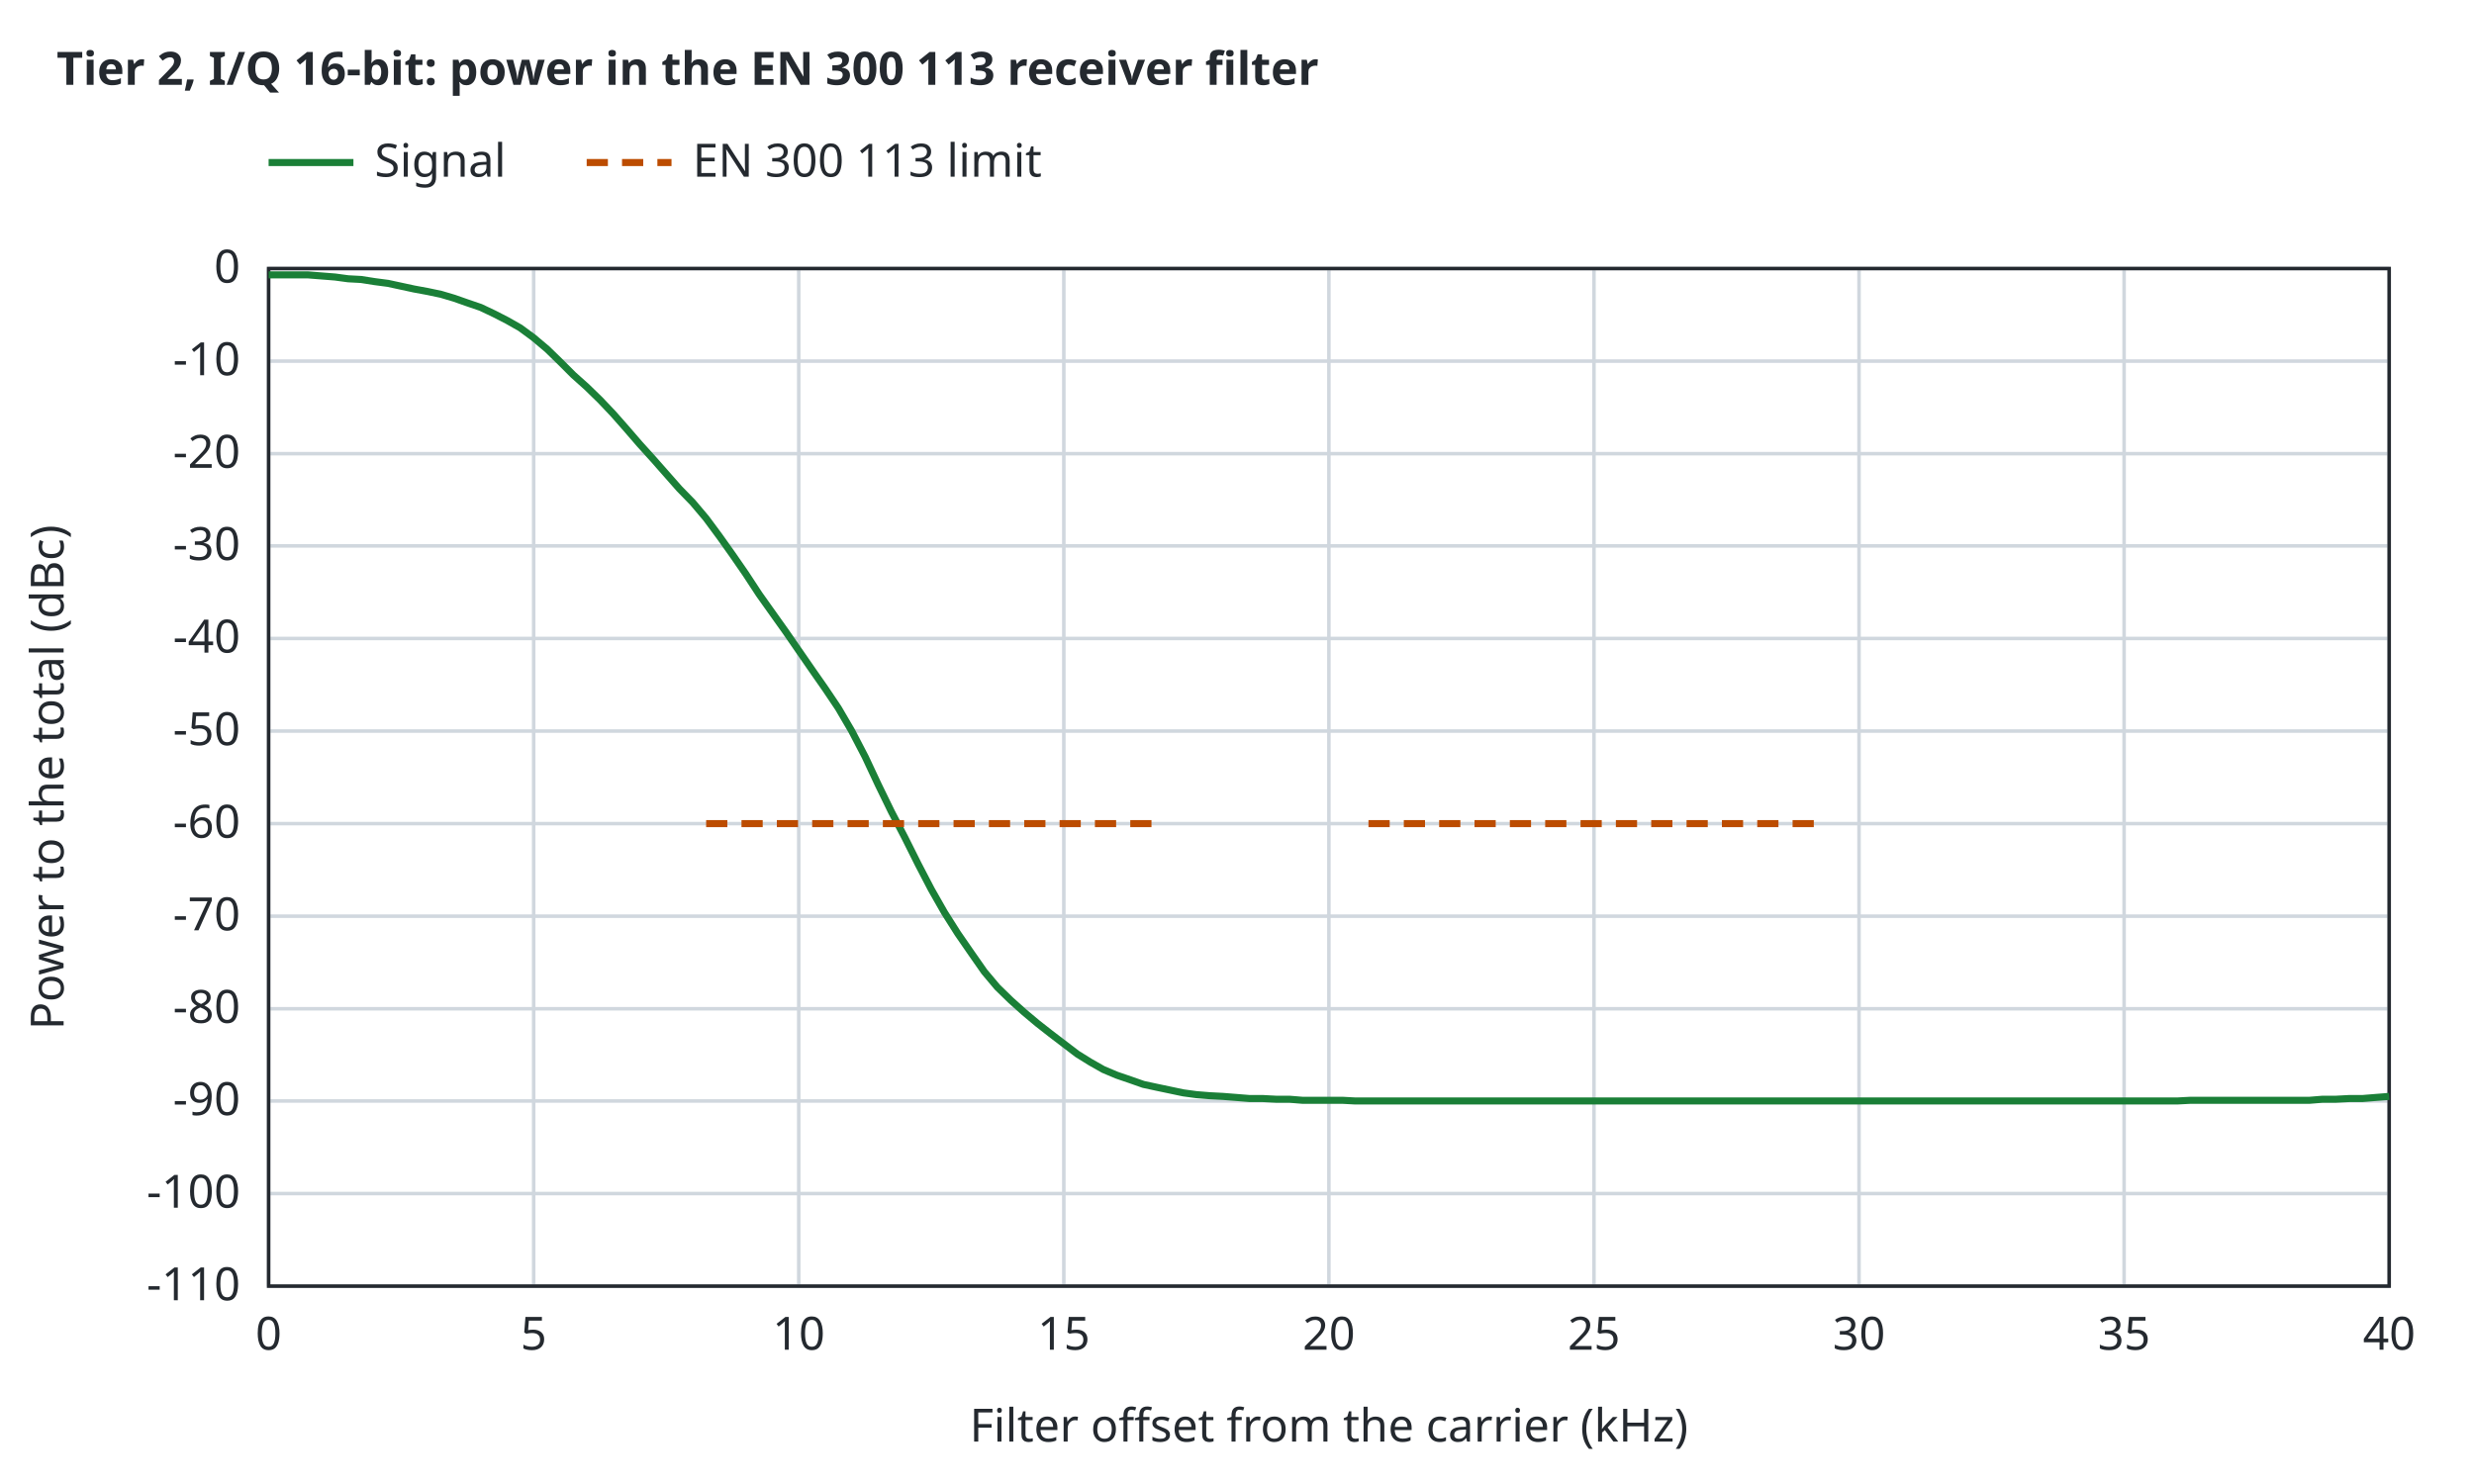
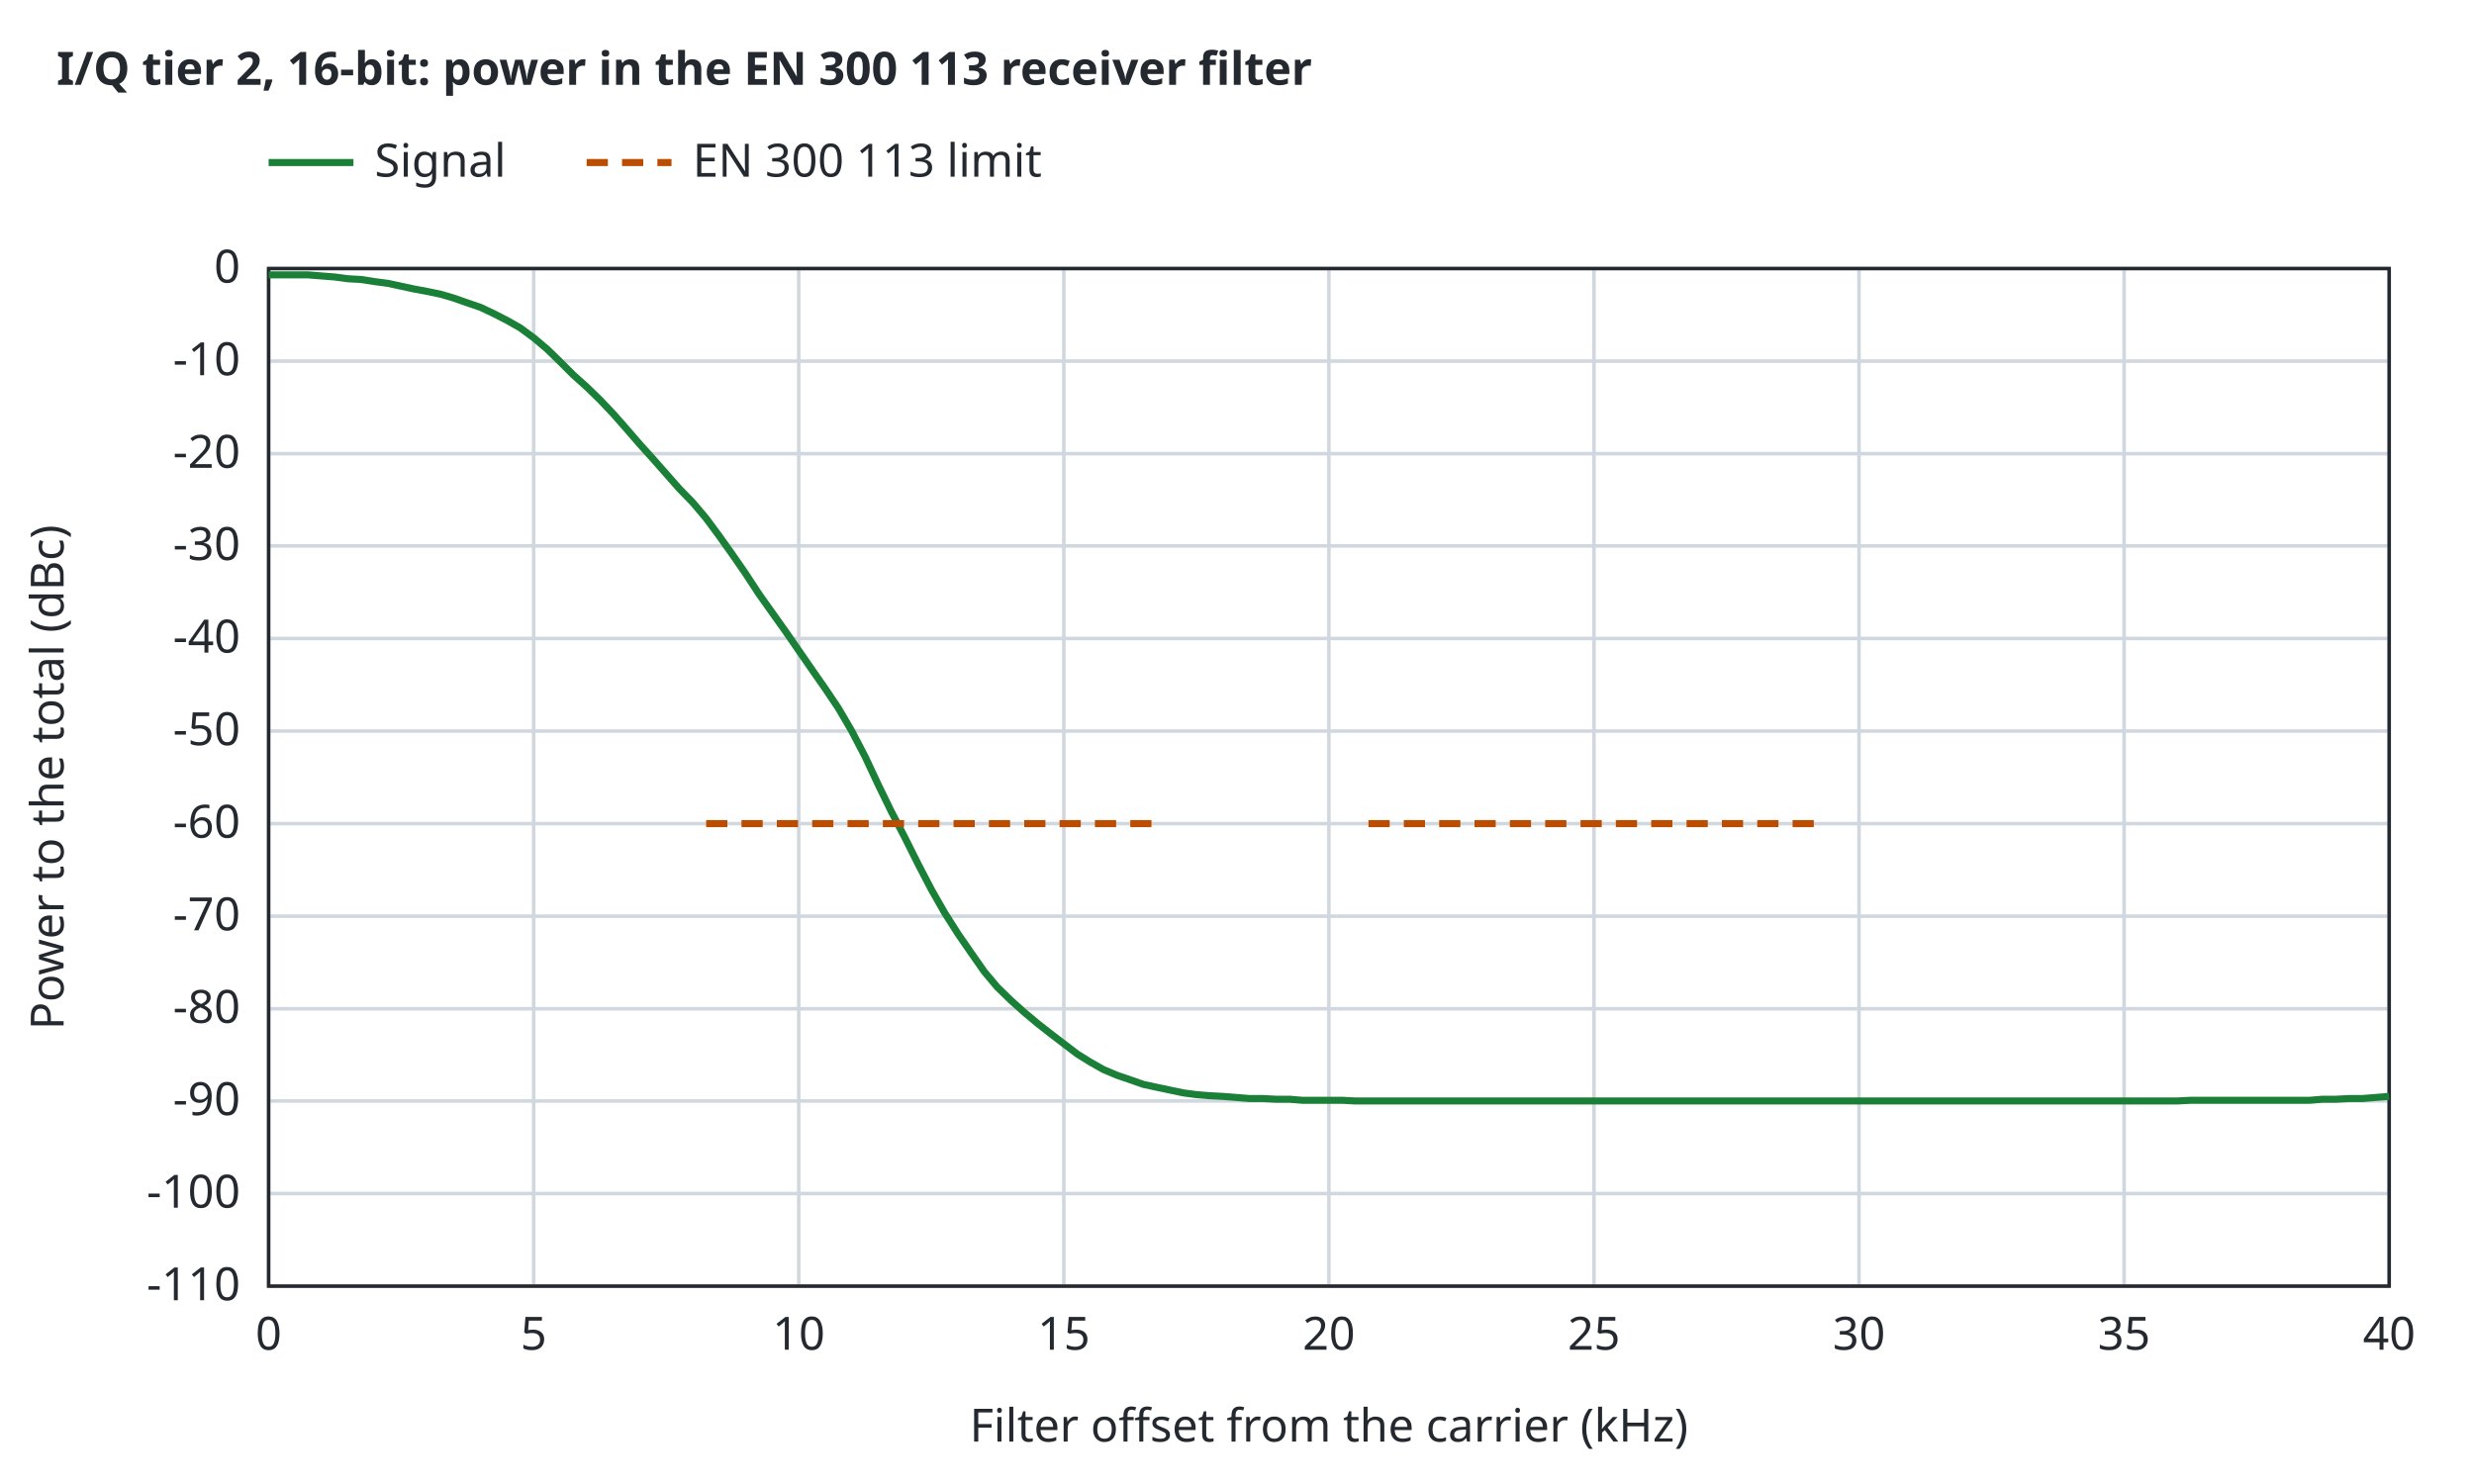
<svg xmlns="http://www.w3.org/2000/svg" width="700" height="420" viewBox="0 0 700 420">
  <style>text{font-family:sans-serif;font-size:13px;fill:#24292f}.t{font-weight:600}.bg{fill:#ffffff}.ax{stroke:#24292f;stroke-width:1;fill:none}.gr{stroke:#d0d7de;stroke-width:1}.mi{stroke:#eaeef2;stroke-width:1}.r0{stroke:#6e7781}.r1{stroke:#bc4c00}.r2{stroke:#8250df}.r3{stroke:#1b7c83}.r4{stroke:#9a6700}.s1{stroke:#cf222e}.s2{stroke:#0969da}.s3{stroke:#1a7f37}.s4{stroke:#9a6700}.q0{fill:#6e7781}.q1{fill:#bc4c00}.q2{fill:#8250df}.f1{fill:#cf222e}.f2{fill:#0969da}.f3{fill:#1a7f37}.f4{fill:#9a6700}.l{fill:none;stroke-width:2}.p{fill:none;stroke-width:1.5}.e{fill:none;stroke-width:1;stroke-opacity:.25}@media (prefers-color-scheme:dark){text{fill:#e6edf3}.bg{fill:#0d1117}.ax{stroke:#8b949e}.gr{stroke:#30363d}.mi{stroke:#21262d}.r0{stroke:#8b949e}.r1{stroke:#f0883e}.r2{stroke:#d2a8ff}.r3{stroke:#39c5cf}.r4{stroke:#d29922}.s1{stroke:#ff7b72}.s2{stroke:#58a6ff}.s3{stroke:#3fb950}.s4{stroke:#d29922}.q0{fill:#8b949e}.q1{fill:#f0883e}.q2{fill:#d2a8ff}.f1{fill:#ff7b72}.f2{fill:#58a6ff}.f3{fill:#3fb950}.f4{fill:#d29922}}</style>
  <rect class="bg" width="100%" height="100%" />
-   <text class="t" x="16" y="24">Tier 2, I/Q 16-bit: power in the EN 300 113 receiver filter</text>
+   <text class="t" x="16" y="24">I/Q tier 2, 16-bit: power in the EN 300 113 receiver filter</text>
  <line class="gr" x1="76.0" y1="364.0" x2="76.0" y2="76.0" />
  <text x="76.0" y="382.0" text-anchor="middle">0</text>
  <line class="gr" x1="151.0" y1="364.0" x2="151.0" y2="76.0" />
  <text x="151.0" y="382.0" text-anchor="middle">5</text>
  <line class="gr" x1="226.0" y1="364.0" x2="226.0" y2="76.0" />
  <text x="226.0" y="382.0" text-anchor="middle">10</text>
  <line class="gr" x1="301.0" y1="364.0" x2="301.0" y2="76.0" />
  <text x="301.0" y="382.0" text-anchor="middle">15</text>
  <line class="gr" x1="376.0" y1="364.0" x2="376.0" y2="76.0" />
  <text x="376.0" y="382.0" text-anchor="middle">20</text>
  <line class="gr" x1="451.0" y1="364.0" x2="451.0" y2="76.0" />
  <text x="451.0" y="382.0" text-anchor="middle">25</text>
  <line class="gr" x1="526.0" y1="364.0" x2="526.0" y2="76.0" />
  <text x="526.0" y="382.0" text-anchor="middle">30</text>
  <line class="gr" x1="601.0" y1="364.0" x2="601.0" y2="76.0" />
  <text x="601.0" y="382.0" text-anchor="middle">35</text>
  <line class="gr" x1="676.0" y1="364.0" x2="676.0" y2="76.0" />
  <text x="676.0" y="382.0" text-anchor="middle">40</text>
  <line class="gr" x1="76.0" y1="364.0" x2="676.0" y2="364.0" />
  <text x="68.0" y="368.0" text-anchor="end">-110</text>
  <line class="gr" x1="76.0" y1="337.8" x2="676.0" y2="337.8" />
  <text x="68.0" y="341.8" text-anchor="end">-100</text>
  <line class="gr" x1="76.0" y1="311.6" x2="676.0" y2="311.6" />
  <text x="68.0" y="315.6" text-anchor="end">-90</text>
  <line class="gr" x1="76.0" y1="285.5" x2="676.0" y2="285.5" />
  <text x="68.0" y="289.5" text-anchor="end">-80</text>
  <line class="gr" x1="76.0" y1="259.3" x2="676.0" y2="259.3" />
  <text x="68.0" y="263.3" text-anchor="end">-70</text>
  <line class="gr" x1="76.0" y1="233.1" x2="676.0" y2="233.1" />
  <text x="68.0" y="237.1" text-anchor="end">-60</text>
  <line class="gr" x1="76.0" y1="206.9" x2="676.0" y2="206.9" />
  <text x="68.0" y="210.9" text-anchor="end">-50</text>
  <line class="gr" x1="76.0" y1="180.7" x2="676.0" y2="180.7" />
  <text x="68.0" y="184.7" text-anchor="end">-40</text>
  <line class="gr" x1="76.0" y1="154.5" x2="676.0" y2="154.5" />
  <text x="68.0" y="158.5" text-anchor="end">-30</text>
  <line class="gr" x1="76.0" y1="128.4" x2="676.0" y2="128.4" />
  <text x="68.0" y="132.4" text-anchor="end">-20</text>
  <line class="gr" x1="76.0" y1="102.2" x2="676.0" y2="102.2" />
  <text x="68.0" y="106.2" text-anchor="end">-10</text>
  <line class="gr" x1="76.0" y1="76.0" x2="676.0" y2="76.0" />
  <text x="68.0" y="80.0" text-anchor="end">0</text>
  <rect class="ax" x="76.0" y="76.0" width="600.0" height="288.0" />
  <text x="376.0" y="408.0" text-anchor="middle">Filter offset from the carrier (kHz)</text>
  <text x="18" y="220.0" text-anchor="middle" transform="rotate(-90 18 220.0)">Power to the total (dBc)</text>
  <path class="l s3" d="M76.0,77.8 L79.8,77.8 L83.5,77.8 L87.2,77.8 L91.0,78.1 L94.8,78.4 L98.5,78.9 L102.2,79.1 L106.0,79.7 L109.8,80.2 L113.5,81.0 L117.2,81.8 L121.0,82.5 L124.8,83.3 L128.5,84.4 L132.2,85.7 L136.0,87.0 L139.8,88.8 L143.5,90.7 L147.2,92.8 L151.0,95.6 L154.8,98.8 L158.5,102.4 L162.2,106.1 L166.0,109.5 L169.8,113.2 L173.5,117.1 L177.2,121.3 L181.0,125.7 L184.8,129.9 L188.5,134.1 L192.2,138.3 L196.0,142.2 L199.8,146.7 L203.5,151.7 L207.2,156.9 L211.0,162.4 L214.8,168.2 L218.5,173.4 L222.2,178.6 L226.0,184.1 L229.8,189.6 L233.5,194.9 L237.2,200.4 L241.0,206.9 L244.8,214.2 L248.5,222.1 L252.2,229.7 L256.0,237.0 L259.8,244.6 L263.5,251.7 L267.2,258.2 L271.0,264.2 L274.8,269.7 L278.5,275.0 L282.2,279.4 L286.0,283.1 L289.8,286.5 L293.5,289.6 L297.2,292.5 L301.0,295.4 L304.8,298.3 L308.5,300.6 L312.2,302.7 L316.0,304.3 L319.8,305.6 L323.5,306.9 L327.2,307.7 L331.0,308.5 L334.8,309.3 L338.5,309.8 L342.2,310.1 L346.0,310.3 L349.8,310.6 L353.5,310.9 L357.2,310.9 L361.0,311.1 L364.8,311.1 L368.5,311.4 L372.2,311.4 L376.0,311.4 L379.8,311.4 L383.5,311.6 L387.2,311.6 L391.0,311.6 L394.8,311.6 L398.5,311.6 L402.2,311.6 L406.0,311.6 L409.8,311.6 L413.5,311.6 L417.2,311.6 L421.0,311.6 L424.8,311.6 L428.5,311.6 L432.2,311.6 L436.0,311.6 L439.8,311.6 L443.5,311.6 L447.2,311.6 L451.0,311.6 L454.8,311.6 L458.5,311.6 L462.2,311.6 L466.0,311.6 L469.8,311.6 L473.5,311.6 L477.2,311.6 L481.0,311.6 L484.8,311.6 L488.5,311.6 L492.2,311.6 L496.0,311.6 L499.8,311.6 L503.5,311.6 L507.2,311.6 L511.0,311.6 L514.8,311.6 L518.5,311.6 L522.2,311.6 L526.0,311.6 L529.8,311.6 L533.5,311.6 L537.2,311.6 L541.0,311.6 L544.8,311.6 L548.5,311.6 L552.2,311.6 L556.0,311.6 L559.8,311.6 L563.5,311.6 L567.2,311.6 L571.0,311.6 L574.8,311.6 L578.5,311.6 L582.2,311.6 L586.0,311.6 L589.8,311.6 L593.5,311.6 L597.2,311.6 L601.0,311.6 L604.8,311.6 L608.5,311.6 L612.2,311.6 L616.0,311.6 L619.8,311.4 L623.5,311.4 L627.2,311.4 L631.0,311.4 L634.8,311.4 L638.5,311.4 L642.2,311.4 L646.0,311.4 L649.8,311.4 L653.5,311.4 L657.2,311.1 L661.0,311.1 L664.8,310.9 L668.5,310.9 L672.2,310.6 L676.0,310.3" />
  <path class="l r1" stroke-dasharray="6 4" d="M199.8,233.1 L327.2,233.1" />
  <path class="l r1" stroke-dasharray="6 4" d="M387.2,233.1 L514.8,233.1" />
  <line class="l s3" x1="76.0" y1="46.0" x2="100.0" y2="46.0" />
  <text x="106.0" y="50.0">Signal</text>
  <line class="l r1" stroke-dasharray="6 4" x1="166.0" y1="46.0" x2="190.0" y2="46.0" />
  <text x="196.0" y="50.0">EN 300 113 limit</text>
</svg>
